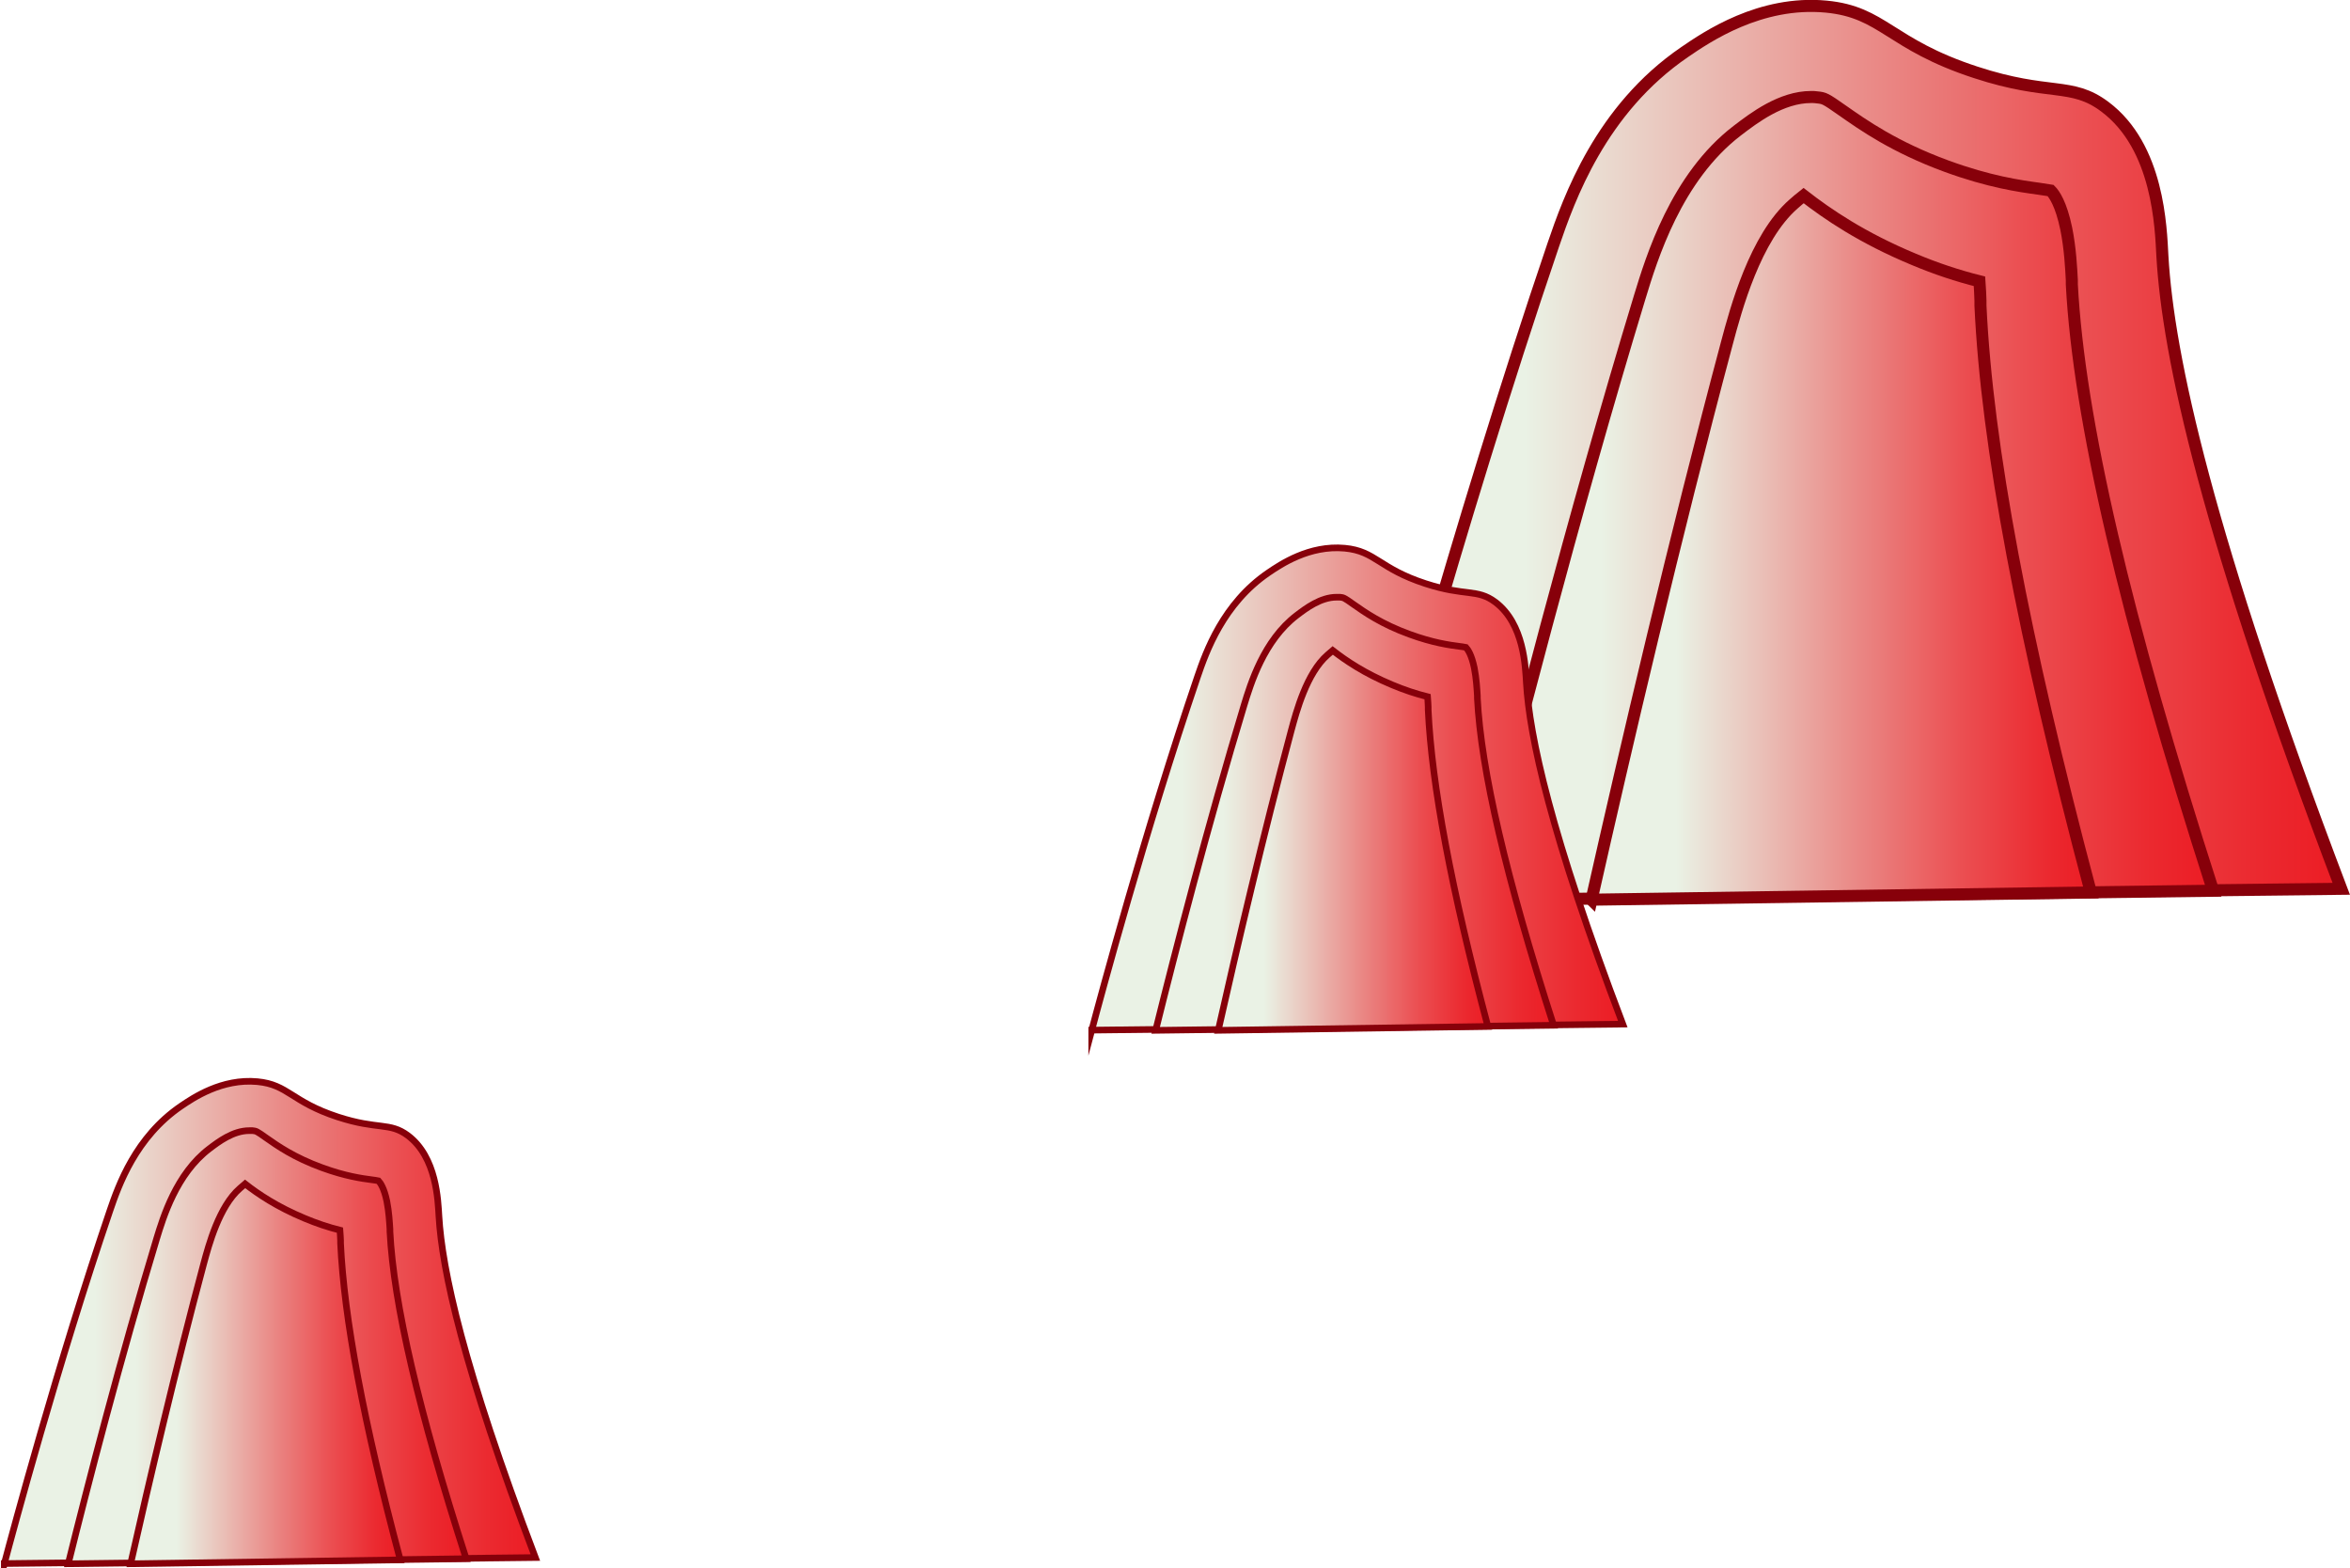
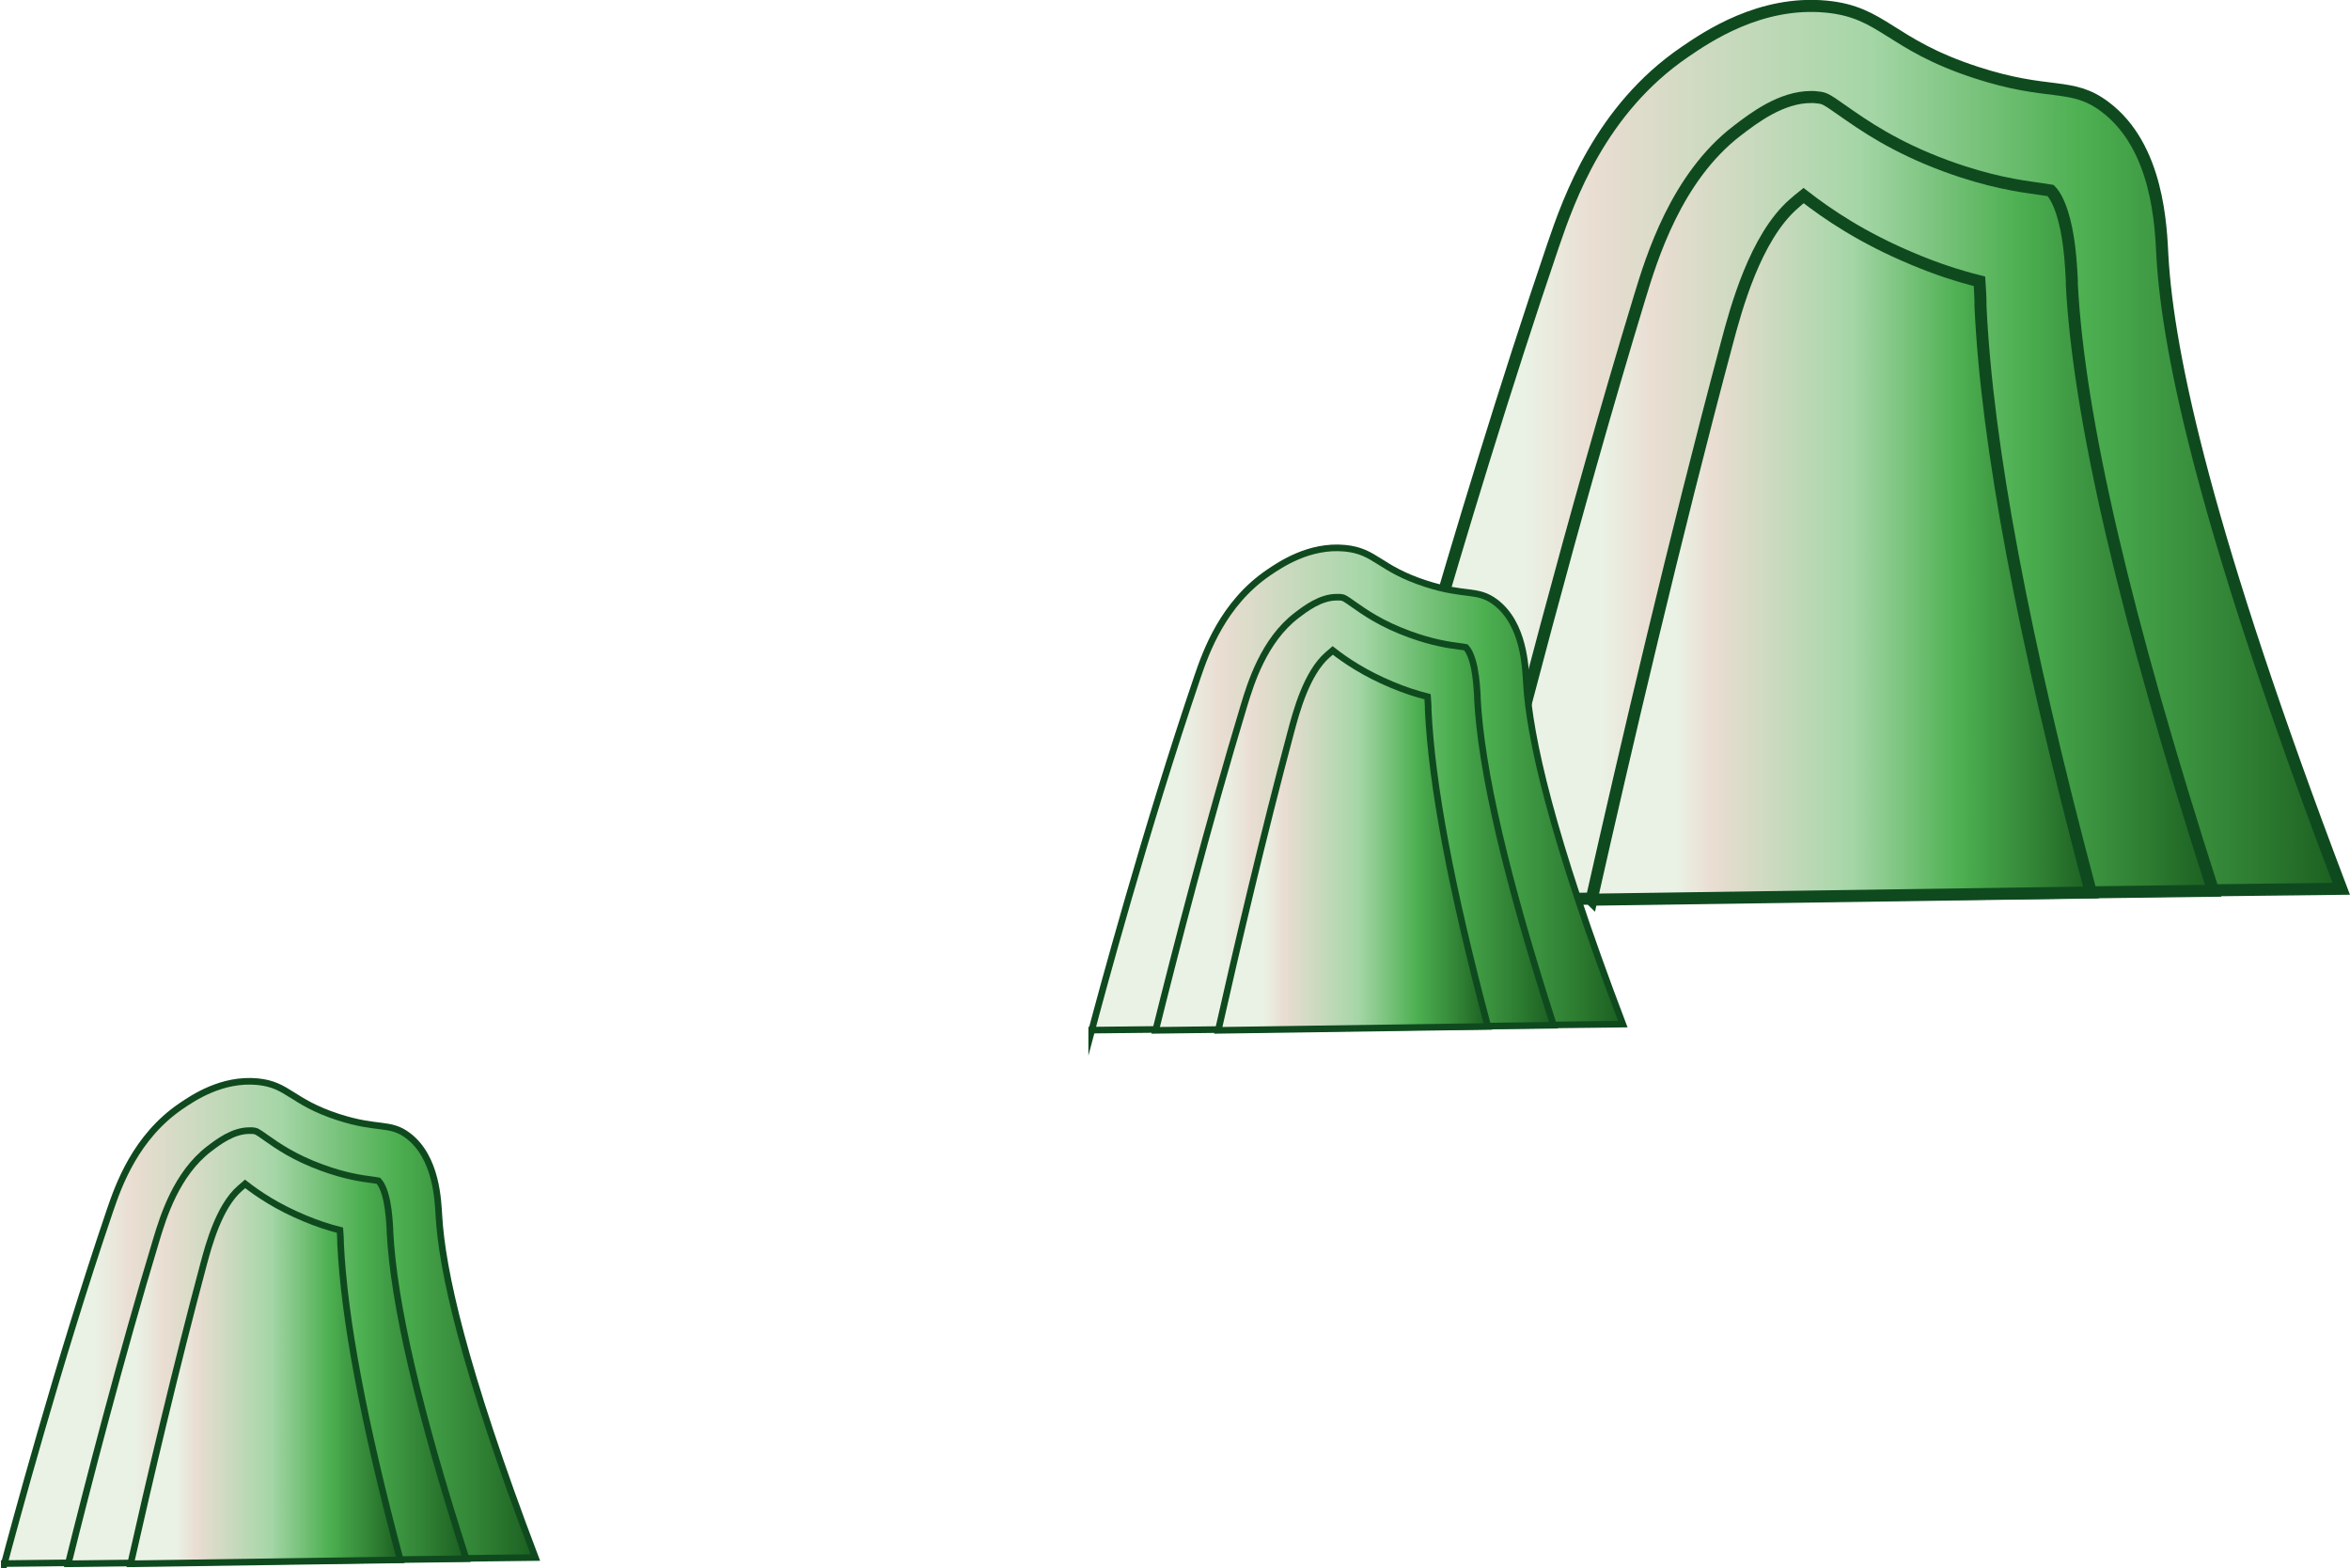
<svg xmlns="http://www.w3.org/2000/svg" xmlns:xlink="http://www.w3.org/1999/xlink" id="Layer_2" data-name="Layer 2" viewBox="0 0 120.89 80.61">
  <defs>
    <style>
      .cls-1 {
        fill: url(#linear-gradient-3);
      }

      .cls-1, .cls-2, .cls-3, .cls-4, .cls-5, .cls-6, .cls-7, .cls-8, .cls-9 {
-         stroke: #87000a;
+         stroke: #0f4a1f;
        stroke-miterlimit: 10;
      }

      .cls-1, .cls-4, .cls-9 {
        stroke-width: .62px;
      }

      .cls-2 {
        fill: url(#linear-gradient-5);
      }

      .cls-2, .cls-3, .cls-5, .cls-6, .cls-7, .cls-8 {
        stroke-width: .34px;
      }

      .cls-3 {
        fill: url(#linear-gradient-9);
      }

      .cls-4 {
        fill: url(#linear-gradient);
      }

      .cls-5 {
        fill: url(#linear-gradient-8);
      }

      .cls-6 {
        fill: url(#linear-gradient-6);
      }

      .cls-7 {
        fill: url(#linear-gradient-4);
      }

      .cls-8 {
        fill: url(#linear-gradient-7);
      }

      .cls-9 {
        fill: url(#linear-gradient-2);
      }
    </style>
    <linearGradient id="linear-gradient" x1="69.82" y1="23.3" x2="120.44" y2="23.3" gradientUnits="userSpaceOnUse">
      <stop offset=".17" stop-color="#eaf2e5" />
      <stop offset=".24" stop-color="#eaddd2" />
-       <stop offset=".52" stop-color="#ea8b88" />
-       <stop offset=".74" stop-color="#eb4f52" />
-       <stop offset=".91" stop-color="#eb2a30" />
-       <stop offset="1" stop-color="#ec1c24" />
+       <stop offset=".52" stop-color="#a5d6a7" />
+       <stop offset=".74" stop-color="#4caf50" />
+       <stop offset=".91" stop-color="#2e7d32" />
+       <stop offset="1" stop-color="#1b5e20" />
    </linearGradient>
    <linearGradient id="linear-gradient-2" x1="75.91" y1="25.64" x2="113.83" y2="25.64" xlink:href="#linear-gradient" />
    <linearGradient id="linear-gradient-3" x1="81.87" y1="28.18" x2="107.57" y2="28.18" xlink:href="#linear-gradient" />
    <linearGradient id="linear-gradient-4" x1="56.16" y1="40.59" x2="83.48" y2="40.59" xlink:href="#linear-gradient" />
    <linearGradient id="linear-gradient-5" x1="59.45" y1="41.85" x2="79.91" y2="41.85" xlink:href="#linear-gradient" />
    <linearGradient id="linear-gradient-6" x1="62.67" y1="43.22" x2="76.53" y2="43.22" xlink:href="#linear-gradient" />
    <linearGradient id="linear-gradient-7" x1=".22" y1="68.04" x2="27.54" y2="68.04" xlink:href="#linear-gradient" />
    <linearGradient id="linear-gradient-8" x1="3.51" y1="69.3" x2="23.97" y2="69.3" xlink:href="#linear-gradient" />
    <linearGradient id="linear-gradient-9" x1="6.72" y1="70.67" x2="20.59" y2="70.67" xlink:href="#linear-gradient" />
  </defs>
  <g id="Layer_1-2" data-name="Layer 1">
    <g>
      <g>
        <path class="cls-4" d="M69.82,46.29c.8-3.01,5.14-19.16,10.08-33.68.82-2.4,2.44-6.98,6.76-9.93,1.14-.78,3.89-2.66,7.28-2.34,2.95.28,3.25,1.93,7.69,3.38,3.81,1.25,4.92.47,6.65,1.77,2.77,2.07,2.88,6.22,2.96,7.69.29,5.1,2.28,14.33,9.2,32.54-16.87.19-33.75.38-50.62.57Z" />
        <path class="cls-9" d="M75.91,46.29c1.85-7.46,5.04-19.82,8.44-31,.61-2,1.87-6.16,5.02-8.57.85-.65,2.26-1.73,3.8-1.73.11,0,.21,0,.32.02.36.04.39.04,1.3.68,1.06.74,2.65,1.87,5.35,2.86,2.19.8,3.73,1.02,4.76,1.16.15.02.42.06.59.09.19.19.54.7.8,1.95.21,1.02.26,2.09.29,2.66v.22c.36,6.86,2.73,17.07,7.27,31.19l-37.92.48Z" />
        <path class="cls-1" d="M81.87,46.29c1.78-7.89,4.3-18.66,6.96-28.62.47-1.77,1.46-5.45,3.44-7.18.15-.13.33-.29.51-.43,1.24.96,3,2.17,5.67,3.28,1.14.48,2.26.85,3.38,1.13.03.39.04.74.05.99v.26c.33,7.13,2.18,17.02,5.68,30.19l-25.7.37Z" />
      </g>
      <g>
        <path class="cls-7" d="M56.16,53c.43-1.62,2.77-10.34,5.44-18.18.44-1.29,1.32-3.77,3.65-5.36.62-.42,2.1-1.43,3.93-1.26,1.59.15,1.75,1.04,4.15,1.82,2.06.67,2.65.25,3.59.95,1.49,1.12,1.55,3.36,1.6,4.15.16,2.75,1.23,7.74,4.96,17.56-9.11.1-18.21.21-27.32.31Z" />
        <path class="cls-2" d="M59.45,53c1-4.03,2.72-10.69,4.55-16.73.33-1.08,1.01-3.33,2.71-4.62.46-.35,1.22-.93,2.05-.93.06,0,.11,0,.17,0,.19.02.21.02.7.37.57.4,1.43,1.01,2.89,1.54,1.18.43,2.02.55,2.57.62.08.01.23.03.32.05.1.11.29.38.43,1.05.11.55.14,1.13.16,1.44v.12c.19,3.7,1.47,9.21,3.92,16.83l-20.47.26Z" />
        <path class="cls-6" d="M62.67,53c.96-4.26,2.32-10.07,3.76-15.44.26-.96.79-2.94,1.86-3.87.08-.07.18-.15.27-.23.67.52,1.62,1.17,3.06,1.77.62.26,1.22.46,1.82.61.02.21.02.4.03.53v.14c.18,3.85,1.18,9.19,3.07,16.29l-13.87.2Z" />
      </g>
      <g>
        <path class="cls-8" d="M.22,80.44c.43-1.62,2.77-10.34,5.44-18.18.44-1.29,1.32-3.77,3.65-5.36.62-.42,2.1-1.43,3.93-1.26,1.59.15,1.75,1.04,4.15,1.82,2.06.67,2.65.25,3.59.95,1.49,1.12,1.55,3.36,1.6,4.15.16,2.75,1.23,7.74,4.96,17.56-9.11.1-18.21.21-27.32.31Z" />
        <path class="cls-5" d="M3.51,80.44c1-4.03,2.72-10.69,4.55-16.73.33-1.08,1.01-3.33,2.71-4.62.46-.35,1.22-.93,2.05-.93.06,0,.11,0,.17,0,.19.02.21.02.7.37.57.4,1.43,1.01,2.89,1.54,1.18.43,2.02.55,2.57.62.08.01.23.03.32.05.1.11.29.38.43,1.05.11.55.14,1.13.16,1.44v.12c.19,3.7,1.47,9.21,3.92,16.83l-20.47.26Z" />
        <path class="cls-3" d="M6.72,80.44c.96-4.26,2.32-10.07,3.76-15.44.26-.96.79-2.94,1.86-3.87.08-.07.18-.15.27-.23.67.52,1.62,1.17,3.06,1.77.62.26,1.22.46,1.82.61.02.21.02.4.03.53v.14c.18,3.85,1.18,9.19,3.07,16.29l-13.87.2Z" />
      </g>
    </g>
  </g>
</svg>
